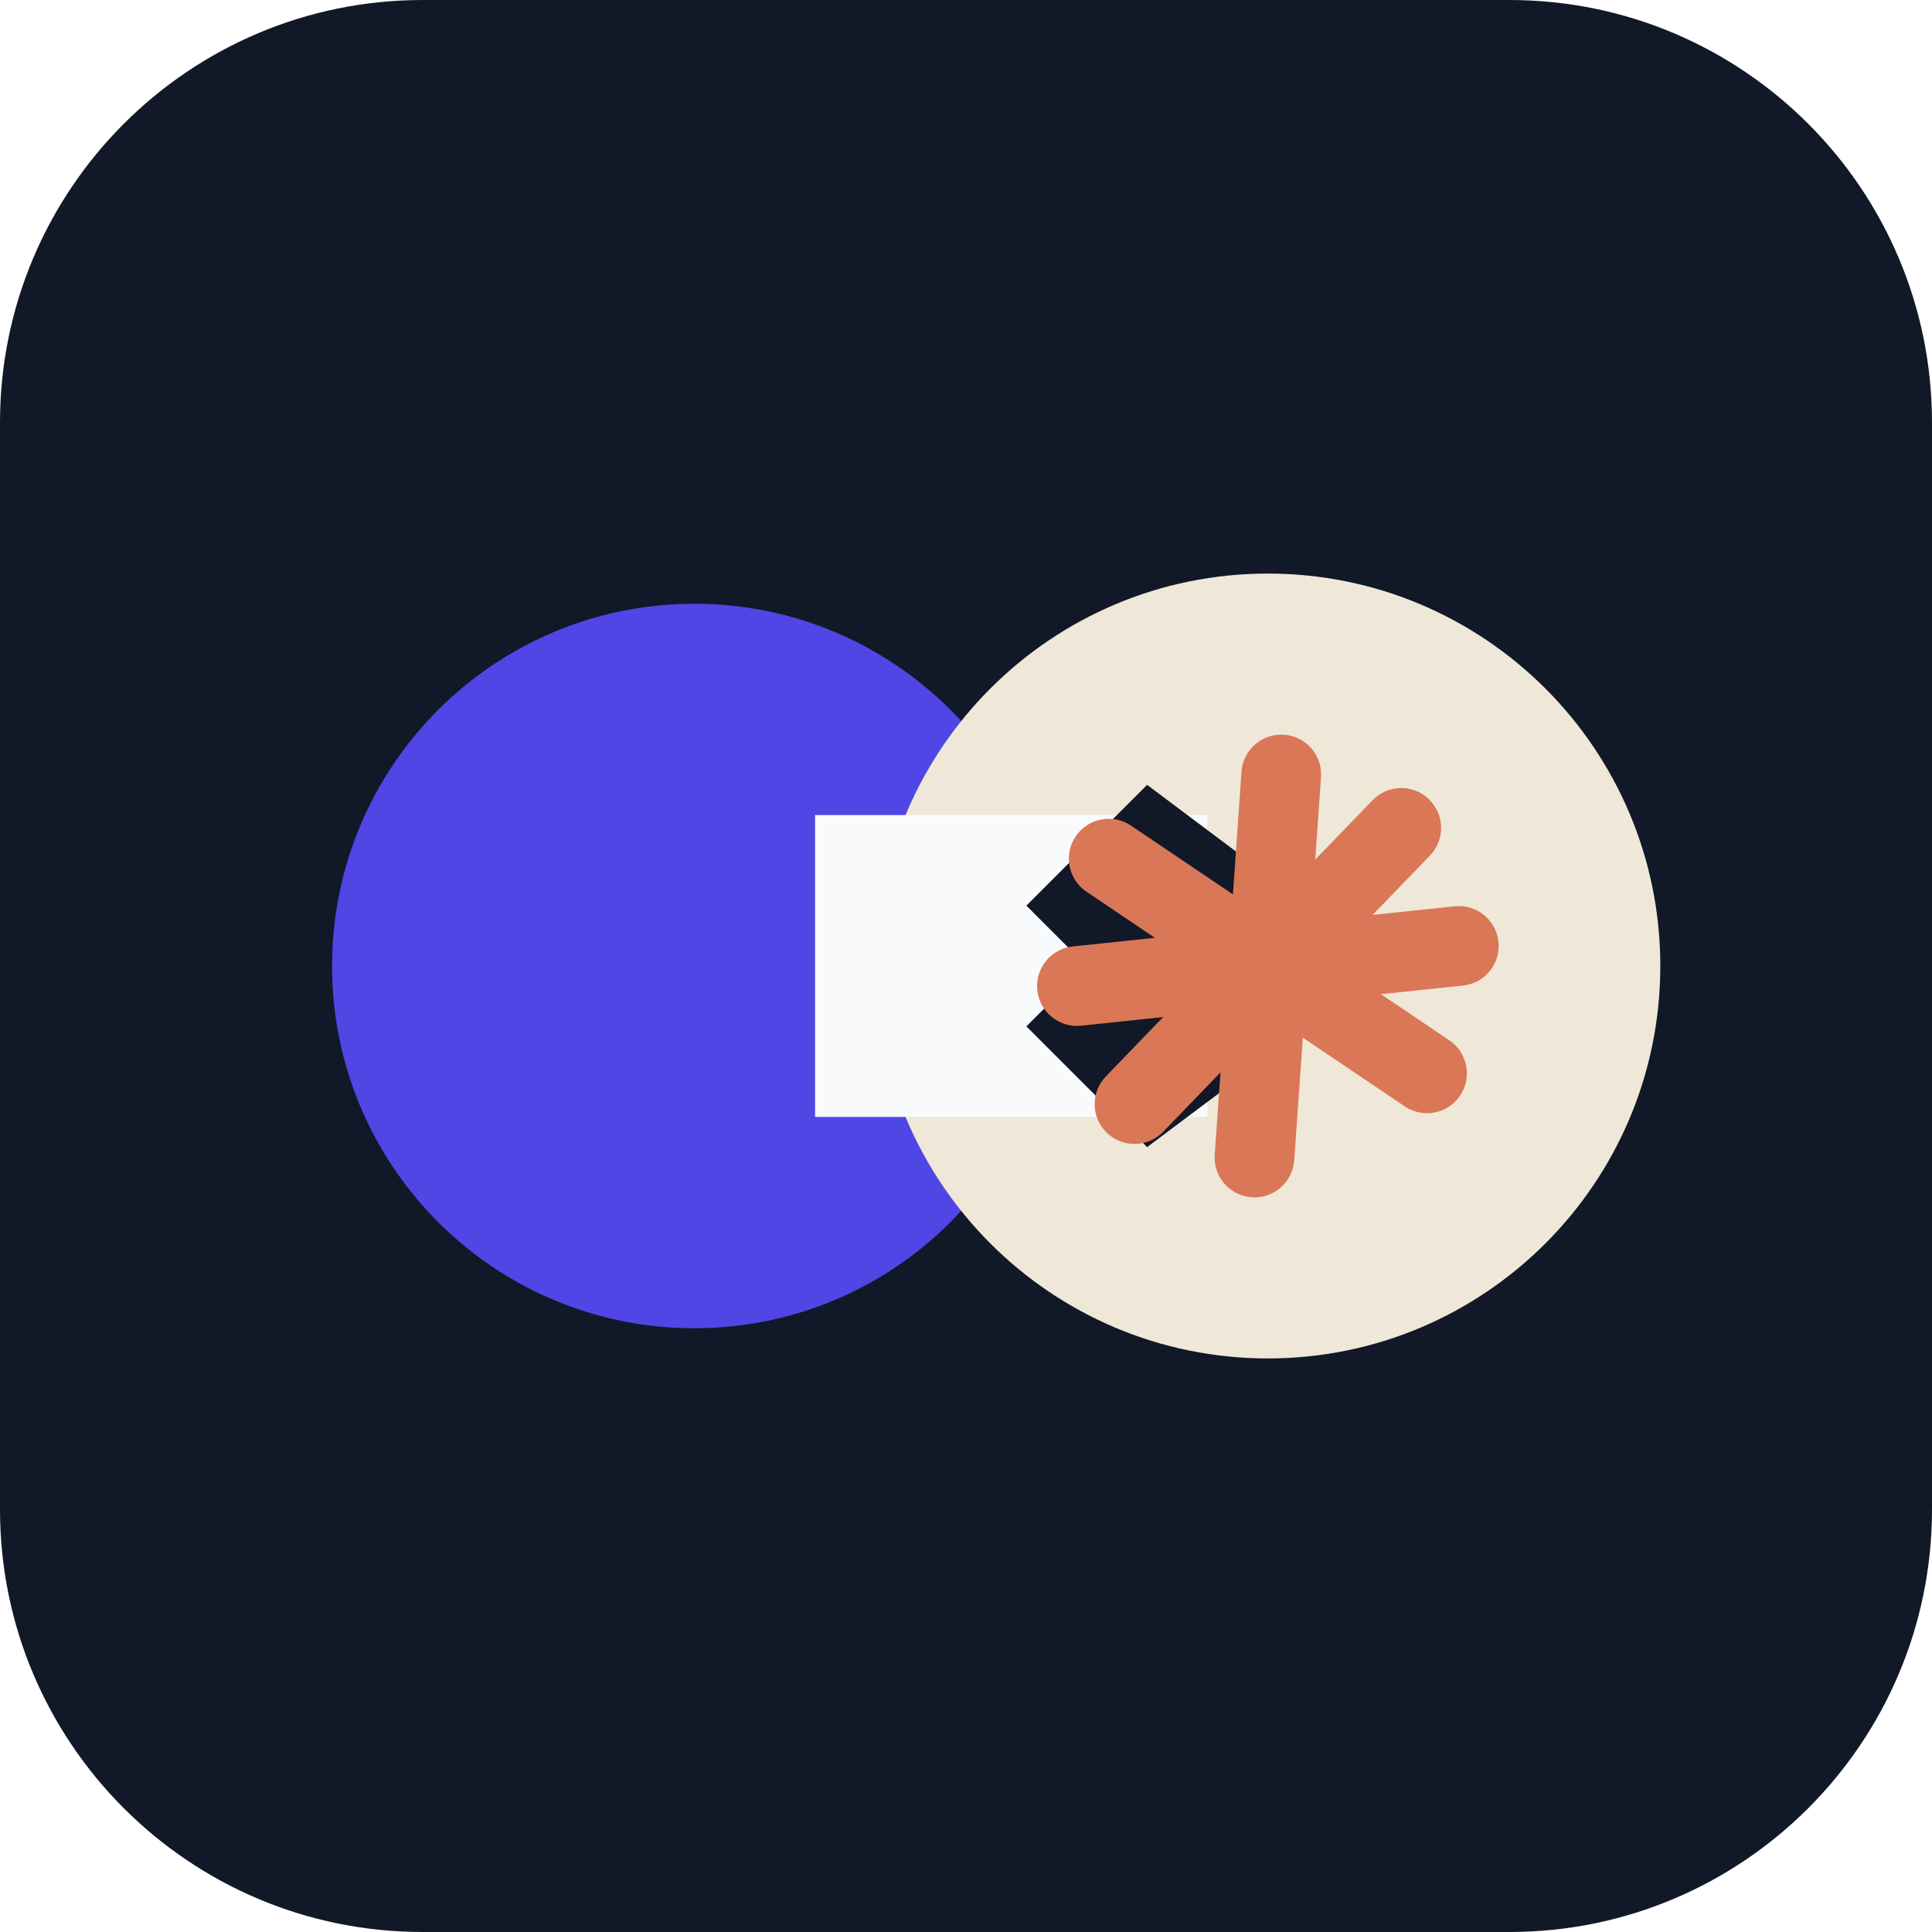
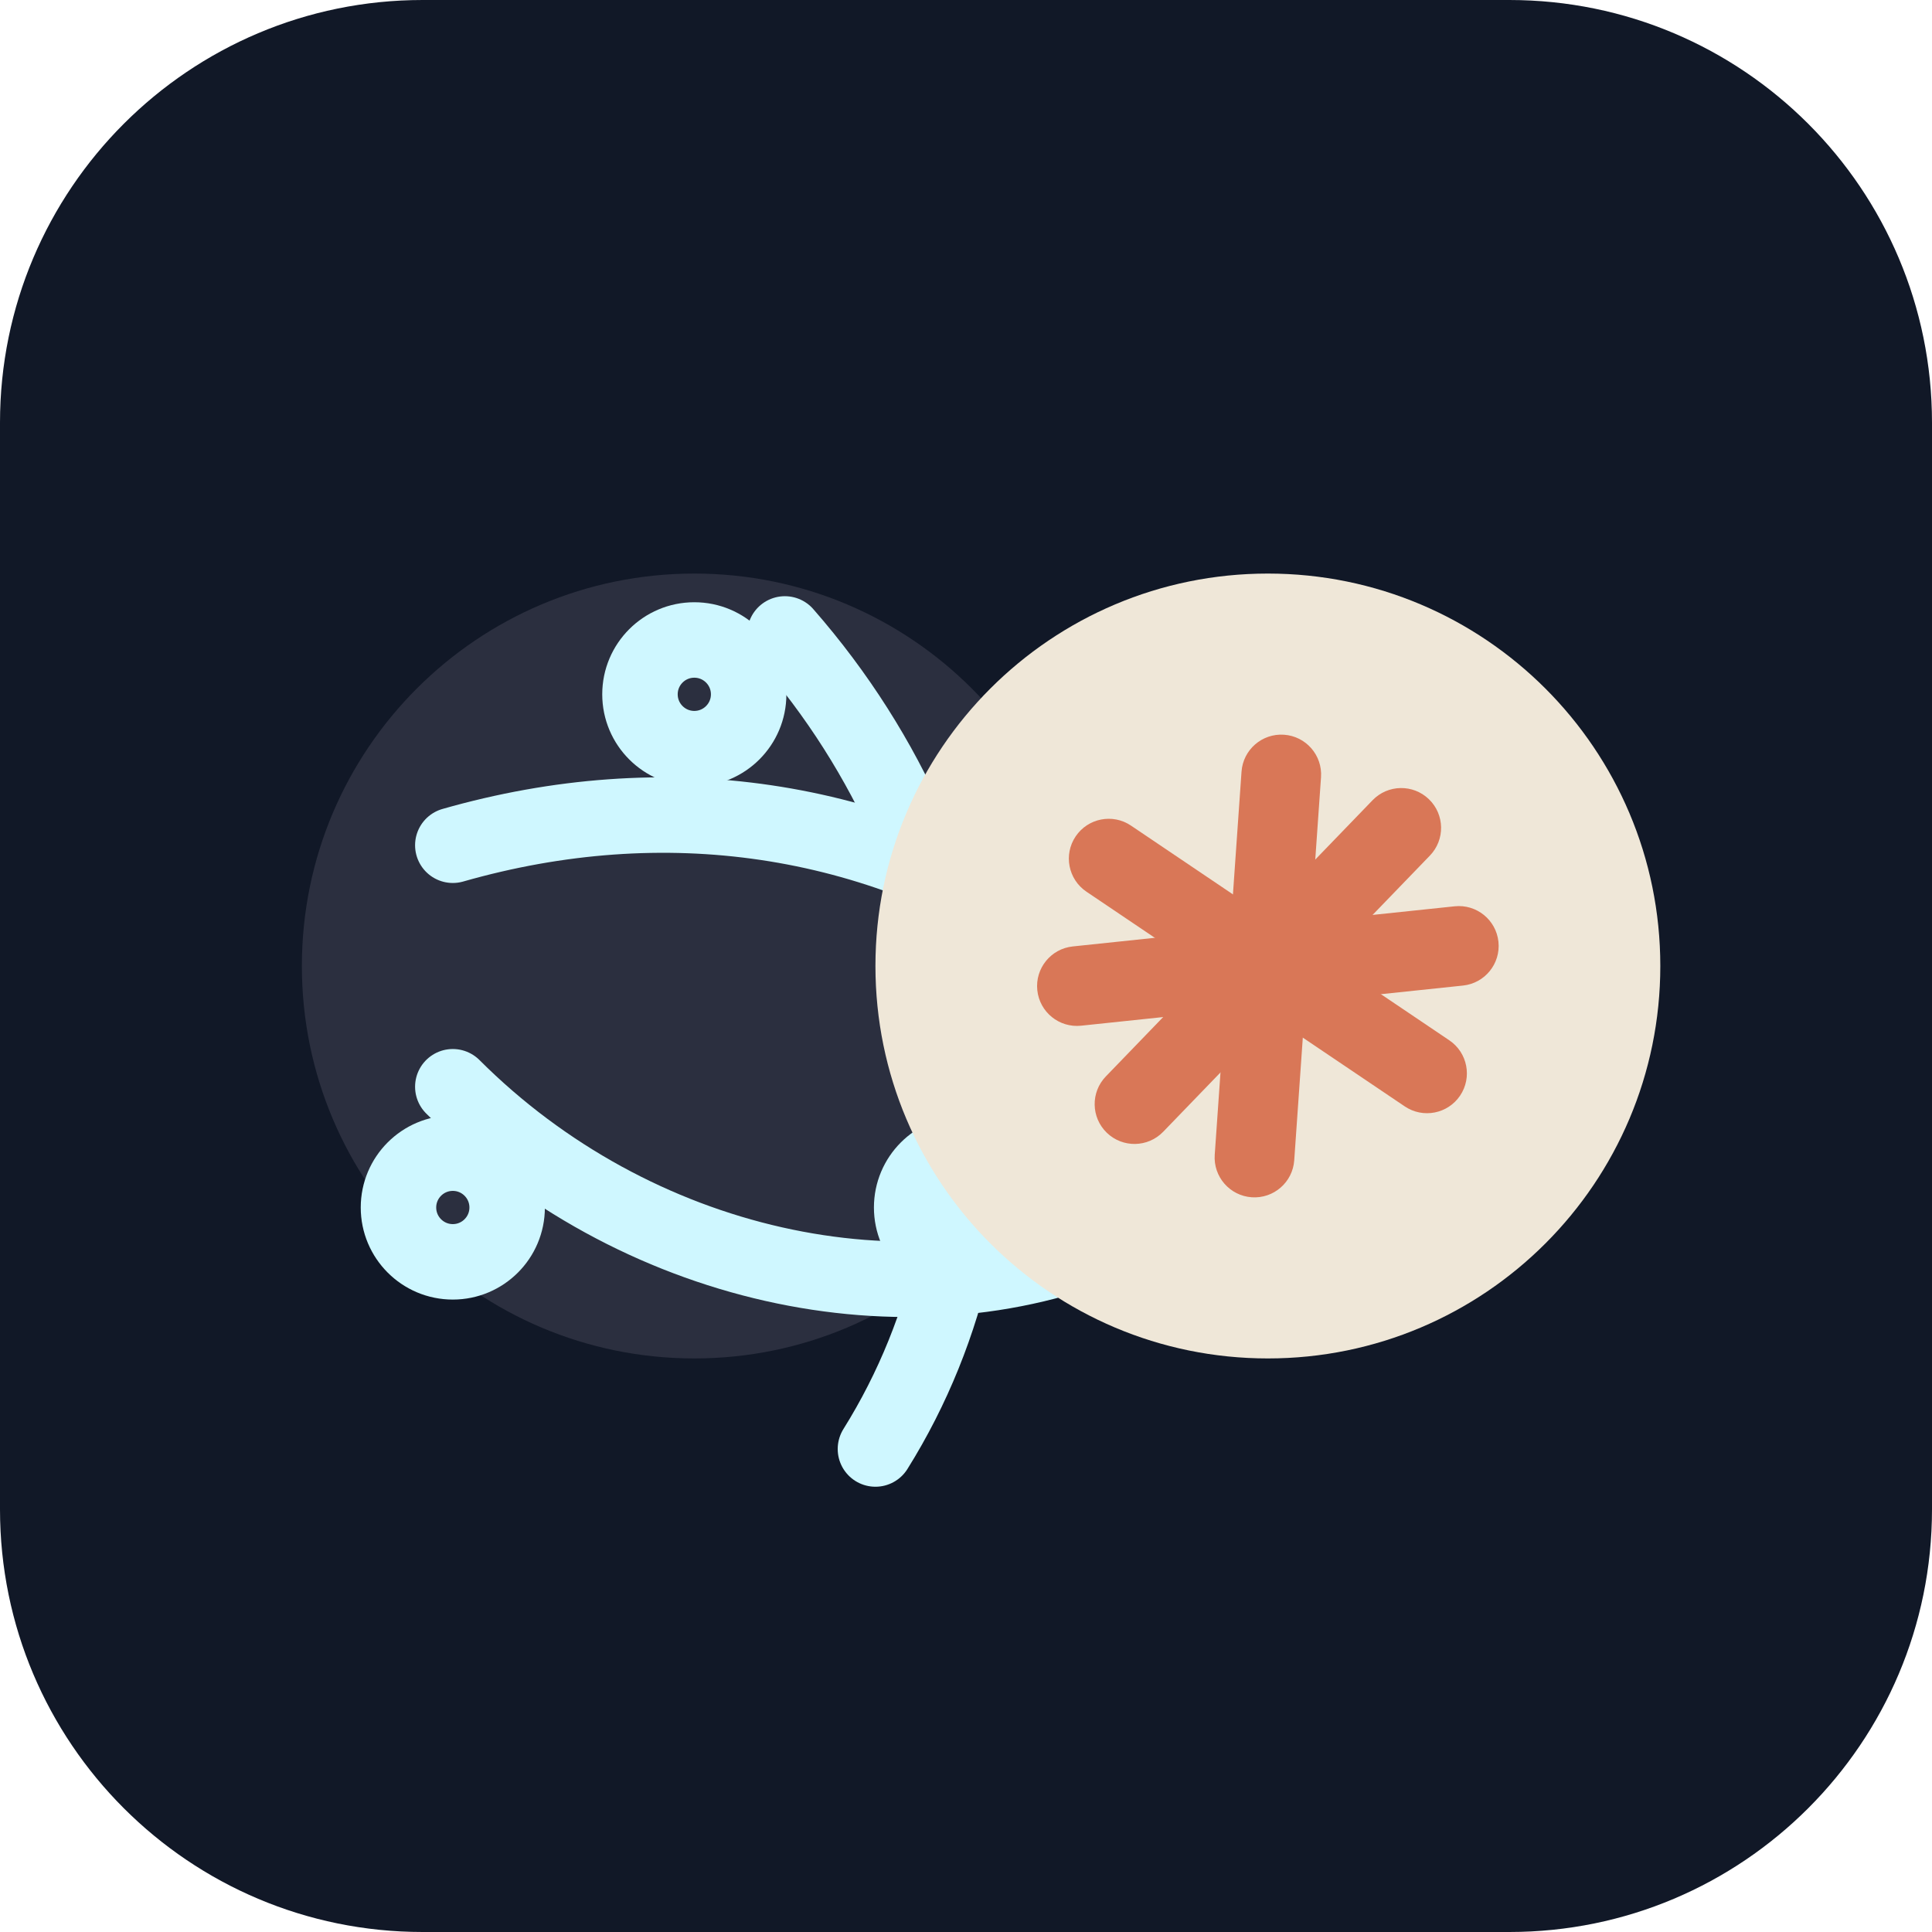
<svg xmlns="http://www.w3.org/2000/svg" width="64" height="64" viewBox="0 0 64 64" role="img" aria-labelledby="title desc">
  <rect width="64" height="64" rx="14" fill="#111827" />
-   <circle cx="23" cy="32" r="12" fill="#4F46E5" />
+   <rect x="21" y="25" width="22" height="14" rx="7" fill="#F9FAFB" />
+   <path d="M32 26l7 6-7 6-4-4 2-2-2-2 4-4Z" fill="#D97757" />
+   <circle cx="23" cy="32" r="13" fill="#2B2F3F" />
+   <g fill="none" stroke="#CFF7FF" stroke-width="2.5" stroke-linecap="round" transform="translate(23 32)">
+     <path d="M-8 4c6 6 15 8 22 5" />
+     <path d="M-8-4c7-2 14-1 20 3" />
+     <path d="M3-11c7 8 8 19 3 27" />
+     <circle cx="-8" cy="8" r="1.8" />
+     <circle cx="0" cy="-9" r="1.8" />
+     <circle cx="9" cy="8" r="1.8" />
+   </g>
  <circle cx="42" cy="32" r="13" fill="#EFE7D8" />
-   <path d="M27 27h13v10H27z" fill="#F9FAFB" />
-   <path d="M38 26l8 6-8 6-4-4 2-2-2-2 4-4Z" fill="#111827" />
  <g fill="#D97757" transform="translate(42 32) scale(.12)">
    <rect x="-11" y="-64" width="22" height="128" rx="11" transform="rotate(4)" />
    <rect x="-11" y="-64" width="22" height="128" rx="11" transform="rotate(44)" />
    <rect x="-11" y="-64" width="22" height="128" rx="11" transform="rotate(84)" />
    <rect x="-11" y="-64" width="22" height="128" rx="11" transform="rotate(124)" />
  </g>
</svg>
